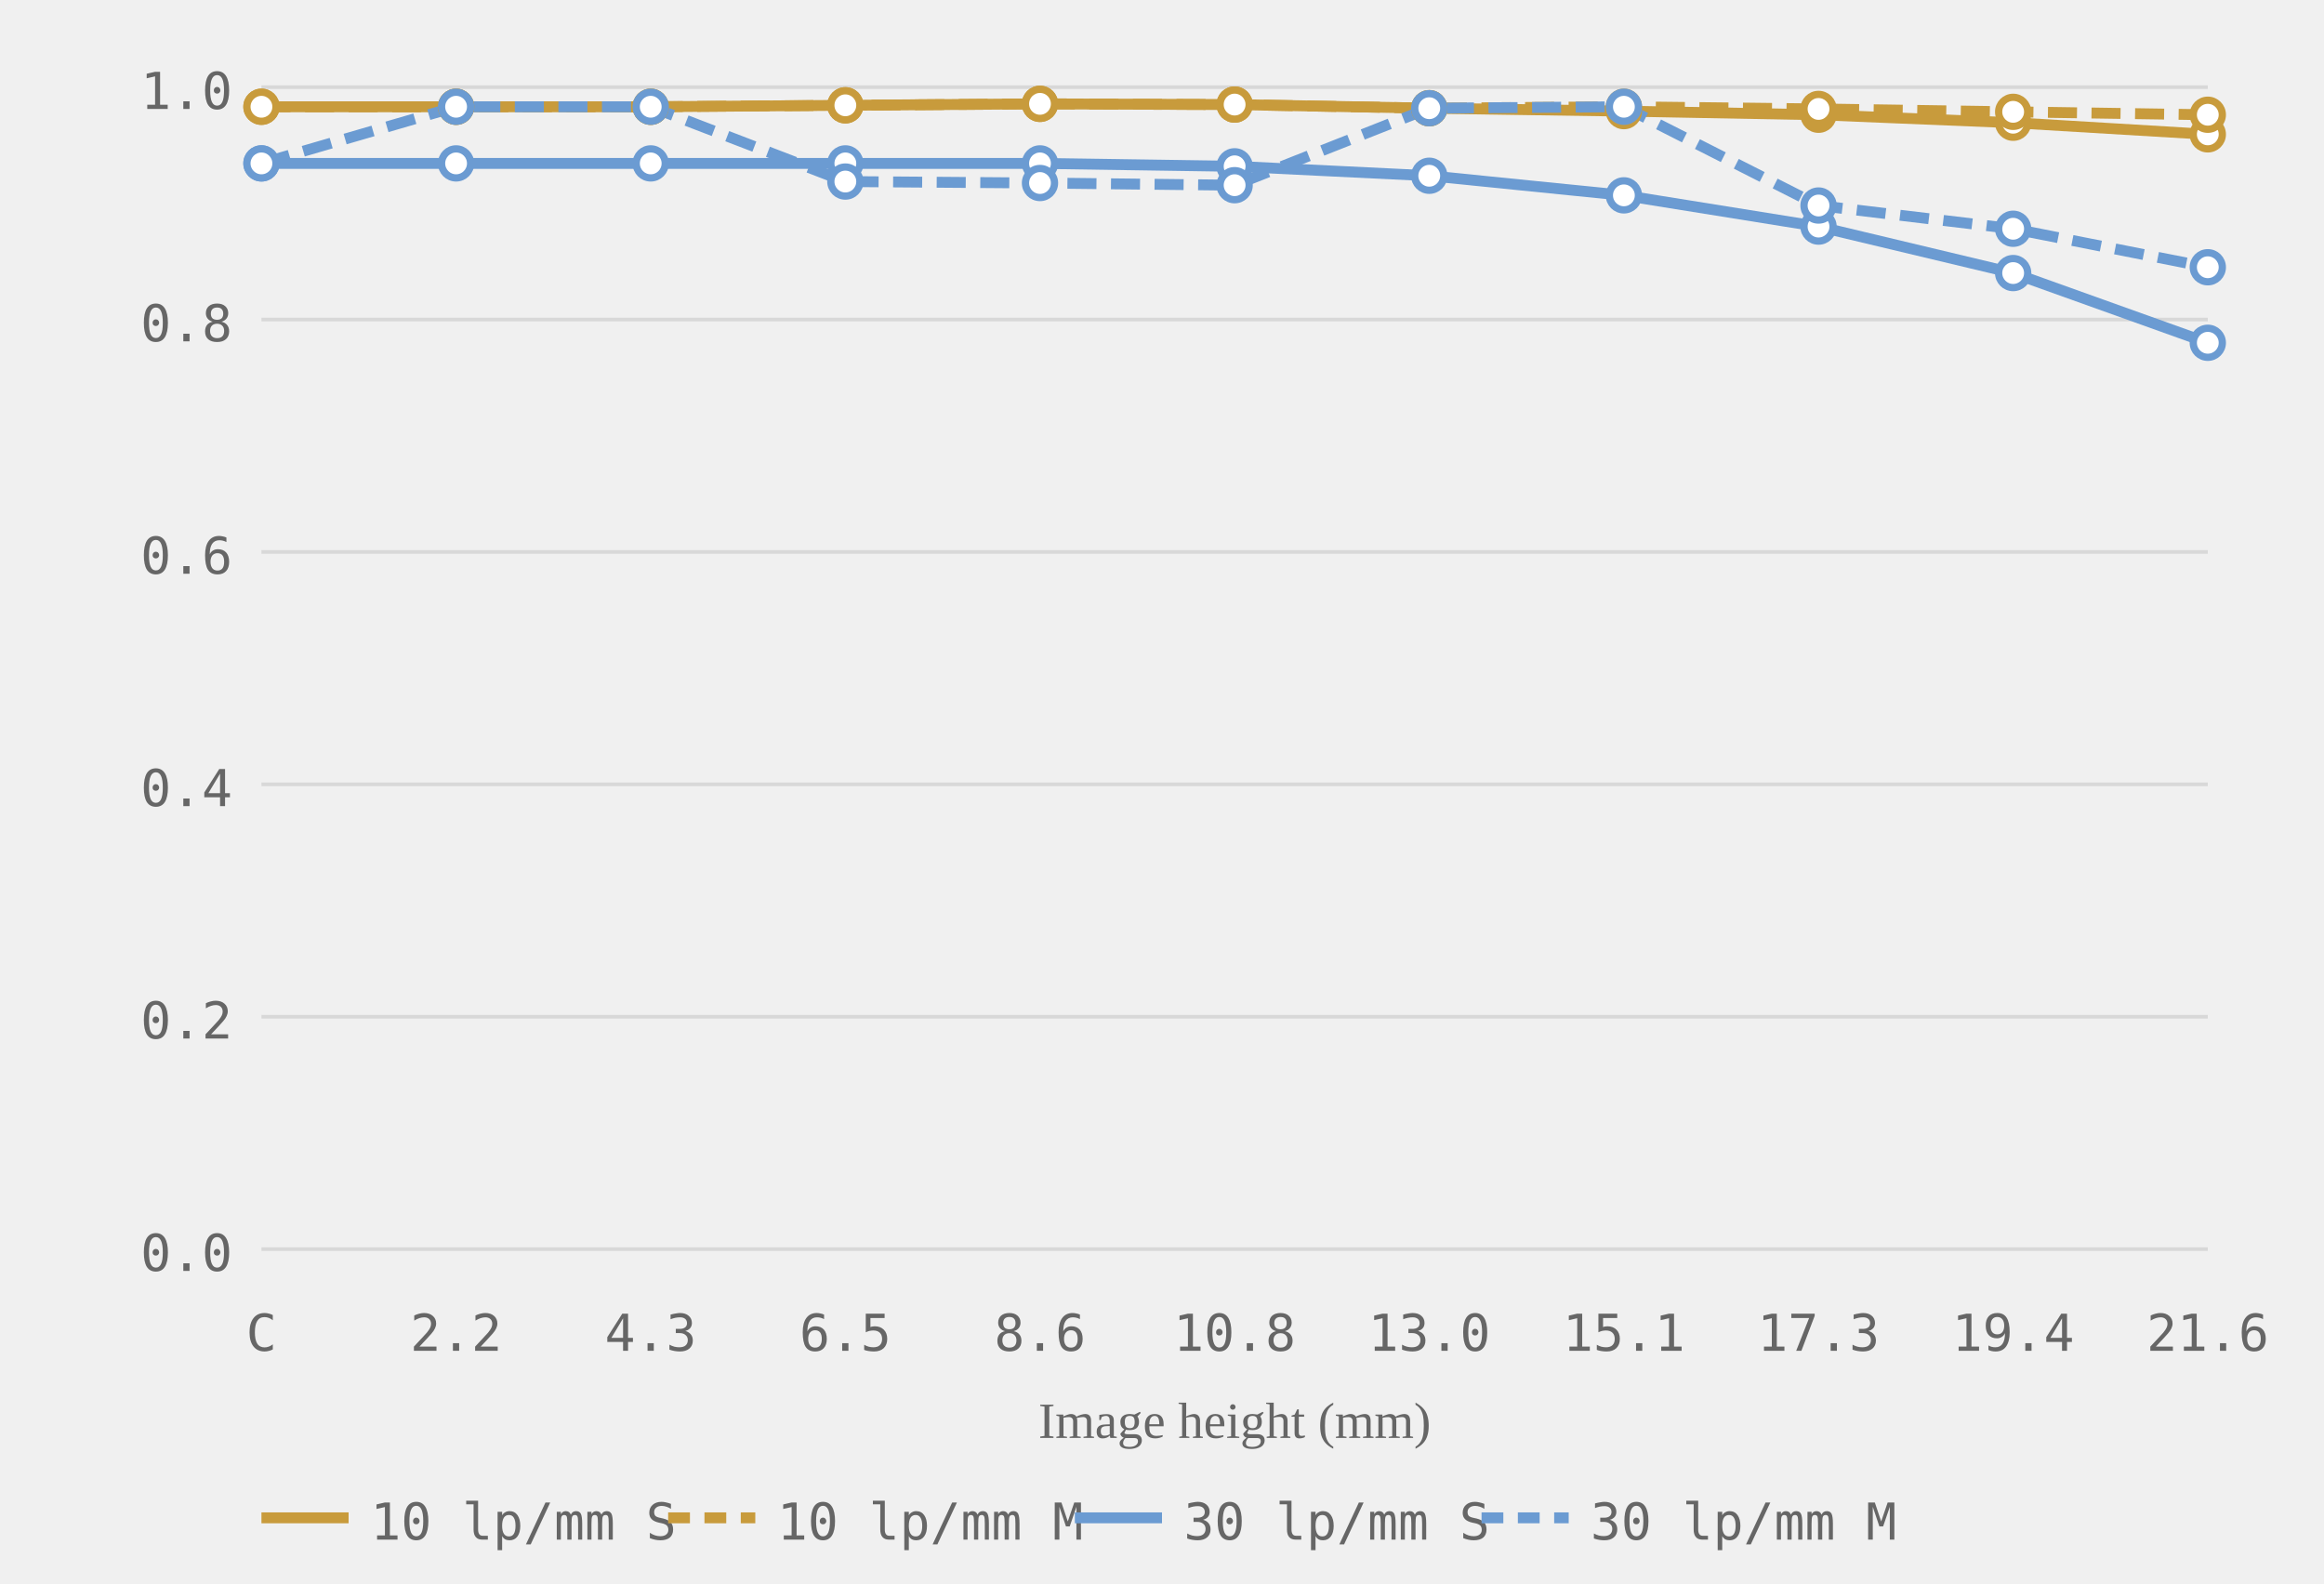
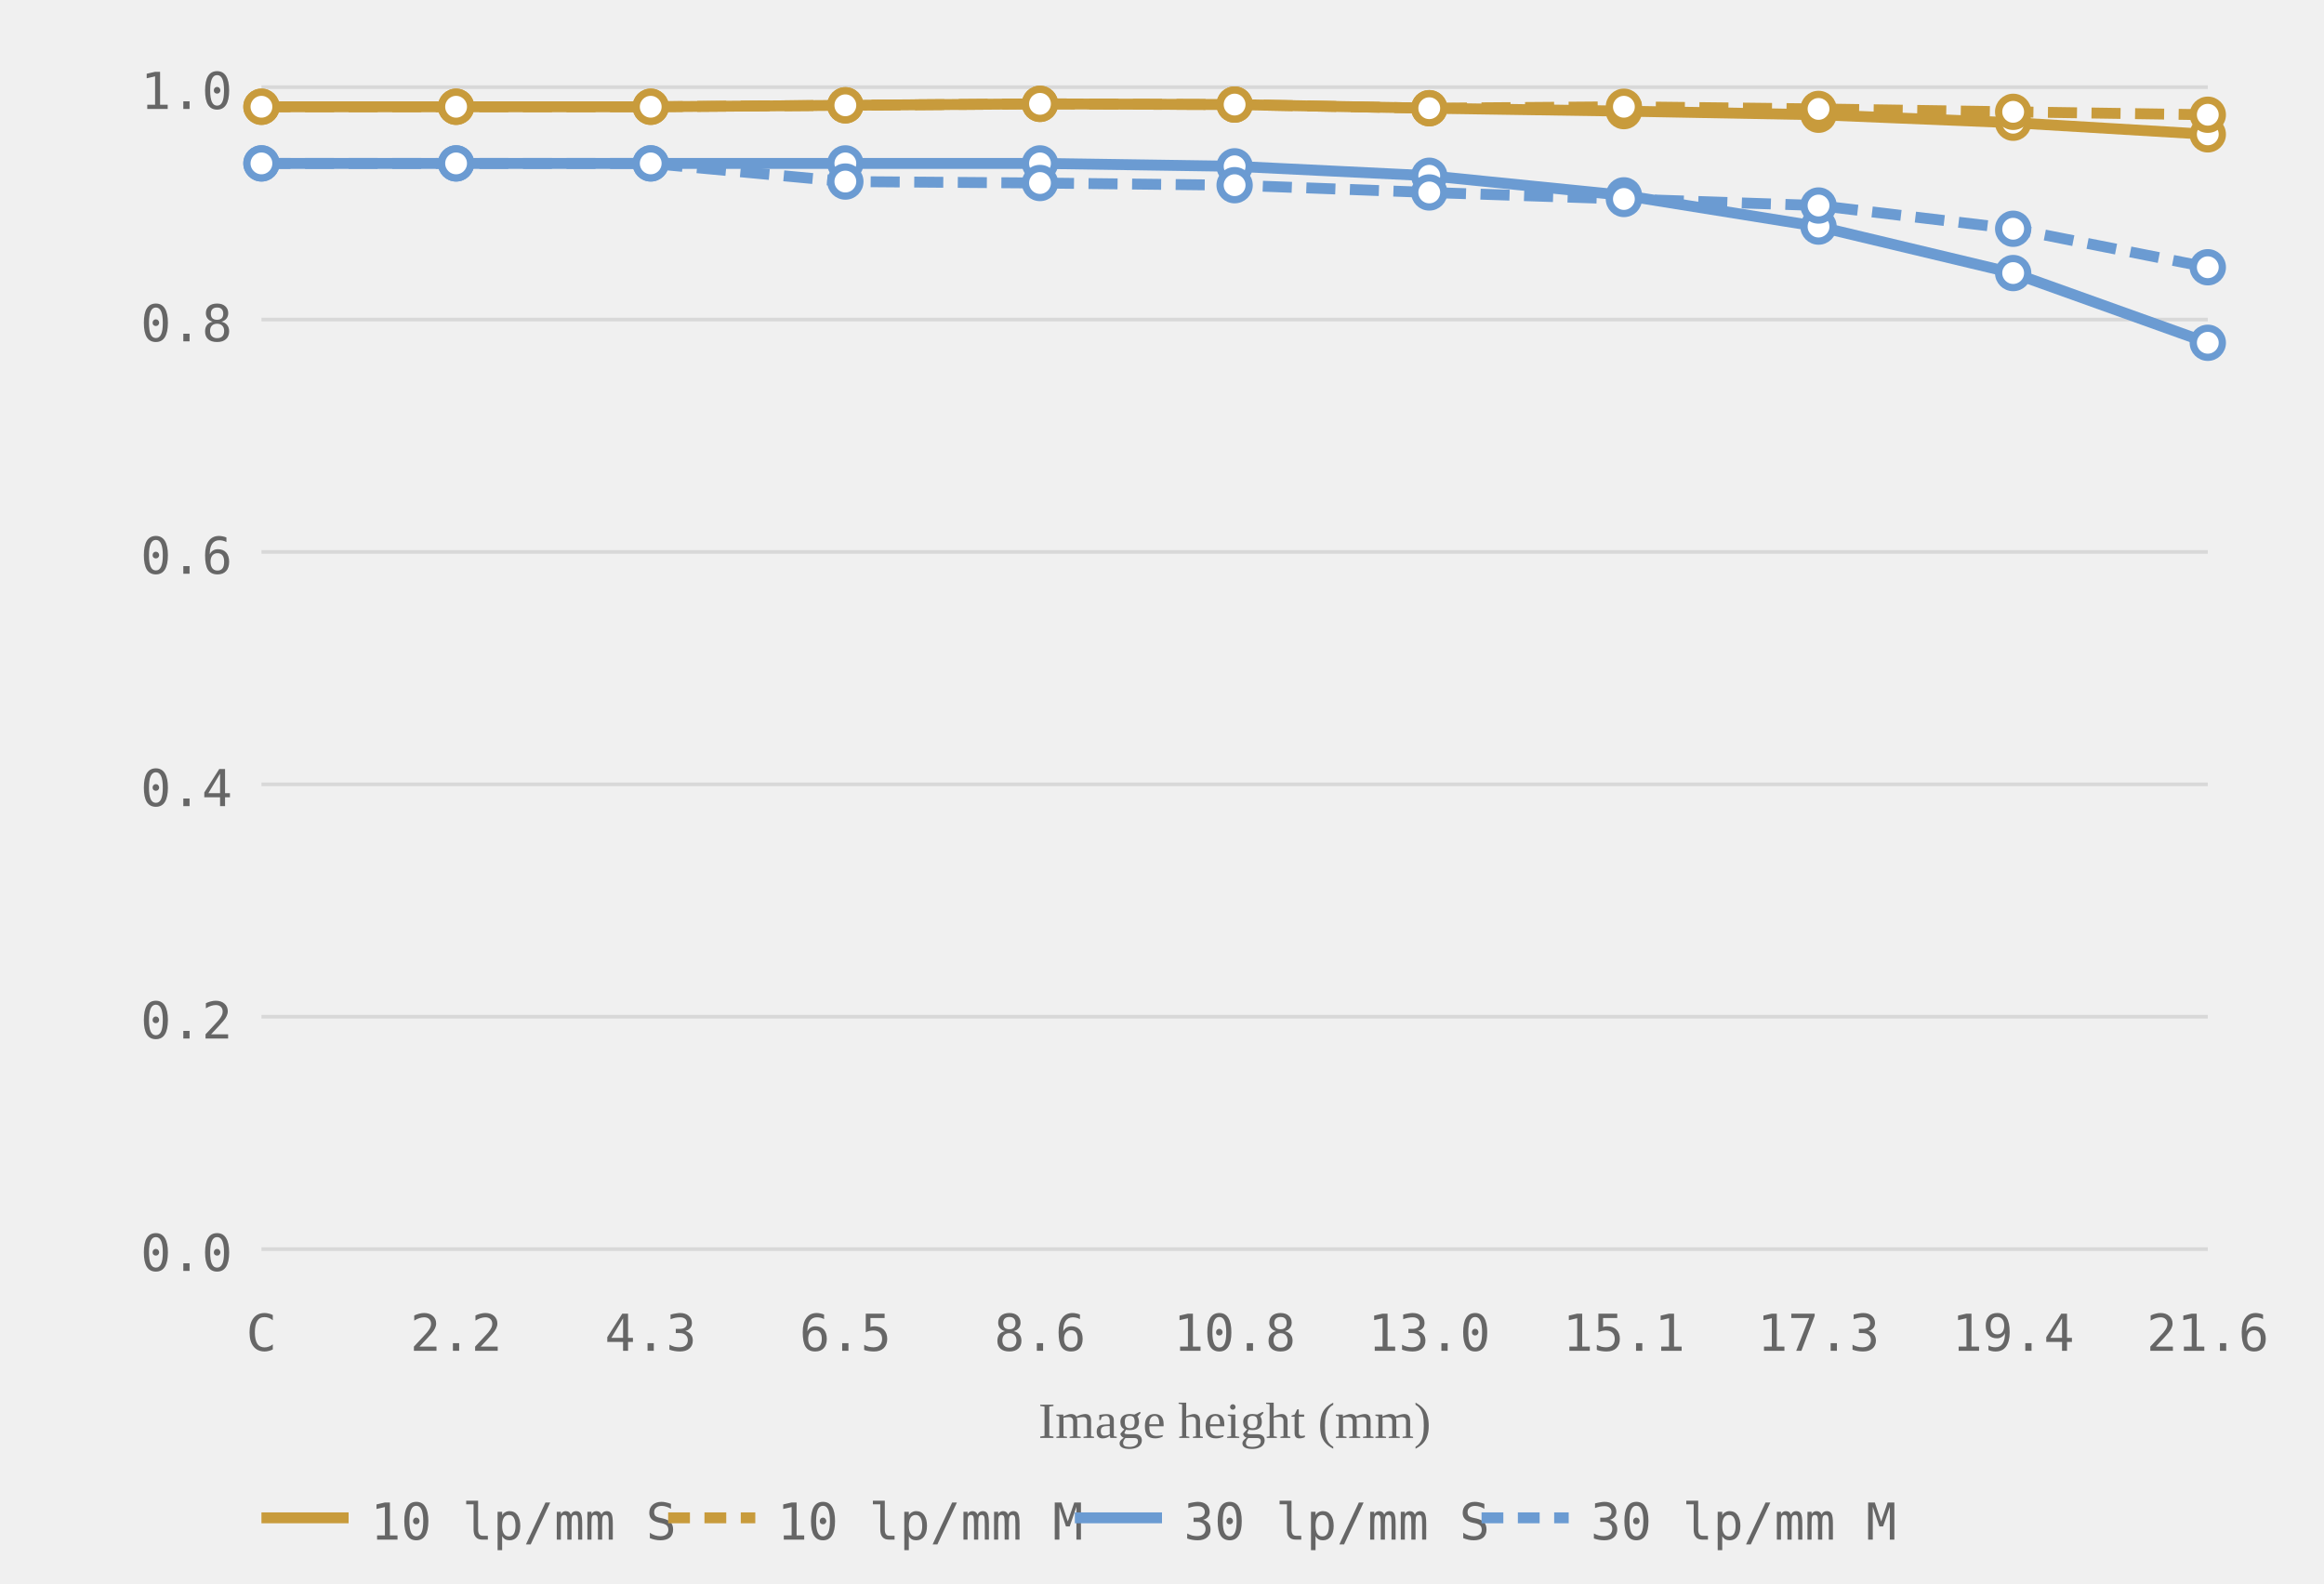
<svg xmlns="http://www.w3.org/2000/svg" viewBox="0 0 320 218" role="img" aria-label="MTF chart, generated from readings">
  <style>.grid-line { stroke: #d8d8d8; stroke-width: 0.5; }.axis-label { font-size: 7px; fill: #666666; font-family: ui-monospace, monospace; }.axis-y { text-anchor: end; }.axis-x { text-anchor: middle; }.axis-title { font-size: 7px; fill: #666666; text-anchor: middle; }.curve { fill: none; stroke-width: 1.5; }.curve-m { stroke-dasharray: 4 2; }.dot { fill: white; stroke-width: 1; }.legend-text { font-size: 7px; fill: #666666; font-family: ui-monospace, monospace; }</style>
  <line class="grid-line" x1="36" y1="172.0" x2="304" y2="172.0" />
  <line class="grid-line" x1="36" y1="140.0" x2="304" y2="140.0" />
  <line class="grid-line" x1="36" y1="108.0" x2="304" y2="108.0" />
  <line class="grid-line" x1="36" y1="76.0" x2="304" y2="76.0" />
  <line class="grid-line" x1="36" y1="44.0" x2="304" y2="44.0" />
  <line class="grid-line" x1="36" y1="12.0" x2="304" y2="12.0" />
  <text class="axis-label axis-y" x="32" y="175.0">0.0</text>
  <text class="axis-label axis-y" x="32" y="143.0">0.2</text>
  <text class="axis-label axis-y" x="32" y="111.0">0.4</text>
  <text class="axis-label axis-y" x="32" y="79.0">0.6</text>
  <text class="axis-label axis-y" x="32" y="47.0">0.8</text>
  <text class="axis-label axis-y" x="32" y="15.0">1.0</text>
  <text class="axis-label axis-x" x="36.0" y="186">C</text>
  <text class="axis-label axis-x" x="62.8" y="186">2.2</text>
  <text class="axis-label axis-x" x="89.6" y="186">4.3</text>
  <text class="axis-label axis-x" x="116.4" y="186">6.5</text>
  <text class="axis-label axis-x" x="143.2" y="186">8.6</text>
  <text class="axis-label axis-x" x="170.0" y="186">10.8</text>
  <text class="axis-label axis-x" x="196.8" y="186">13.0</text>
  <text class="axis-label axis-x" x="223.6" y="186">15.1</text>
  <text class="axis-label axis-x" x="250.4" y="186">17.3</text>
  <text class="axis-label axis-x" x="277.2" y="186">19.4</text>
  <text class="axis-label axis-x" x="304.0" y="186">21.6</text>
  <text class="axis-title" x="170.0" y="198">Image height (mm)</text>
  <polyline class="curve curve-10" style="stroke:#c89b3c" points="36.0,14.7 62.8,14.7 89.6,14.7 116.4,14.5 143.2,14.3 170.0,14.4 196.8,14.9 223.6,15.3 250.4,15.8 277.2,16.9 304.0,18.5" />
  <polyline class="curve curve-10 curve-m" style="stroke:#c89b3c" points="36.0,14.7 62.8,14.7 89.6,14.7 116.4,14.5 143.2,14.3 170.0,14.4 196.8,14.9 223.6,14.7 250.4,15.0 277.2,15.4 304.0,15.8" stroke-dasharray="4 2" />
  <polyline class="curve curve-30" style="stroke:#6b9bd2" points="36.0,22.5 62.8,22.5 89.6,22.5 116.4,22.5 143.2,22.5 170.0,22.9 196.8,24.2 223.6,26.9 250.4,31.2 277.2,37.6 304.0,47.2" />
-   <polyline class="curve curve-30 curve-m" style="stroke:#6b9bd2" points="36.0,22.5 62.8,14.7 89.6,14.7 116.4,25.0 143.2,25.2 170.0,25.5 196.8,14.9 223.6,14.7 250.4,28.3 277.2,31.5 304.0,36.8" stroke-dasharray="4 2" />
+   <polyline class="curve curve-30 curve-m" style="stroke:#6b9bd2" points="36.0,22.5 62.8,22.5 89.6,22.5 116.4,25.0 143.2,25.2 170.0,25.5 196.8,26.5 223.6,27.4 250.4,28.3 277.2,31.5 304.0,36.8" stroke-dasharray="4 2" />
  <circle class="dot dot-10" style="stroke:#c89b3c" cx="36.0" cy="14.7" r="2" />
  <circle class="dot dot-10" style="stroke:#c89b3c" cx="62.8" cy="14.7" r="2" />
  <circle class="dot dot-10" style="stroke:#c89b3c" cx="89.6" cy="14.7" r="2" />
  <circle class="dot dot-10" style="stroke:#c89b3c" cx="116.4" cy="14.5" r="2" />
  <circle class="dot dot-10" style="stroke:#c89b3c" cx="143.2" cy="14.3" r="2" />
  <circle class="dot dot-10" style="stroke:#c89b3c" cx="170.0" cy="14.4" r="2" />
  <circle class="dot dot-10" style="stroke:#c89b3c" cx="196.8" cy="14.9" r="2" />
  <circle class="dot dot-10" style="stroke:#c89b3c" cx="223.6" cy="15.3" r="2" />
  <circle class="dot dot-10" style="stroke:#c89b3c" cx="250.4" cy="15.8" r="2" />
  <circle class="dot dot-10" style="stroke:#c89b3c" cx="277.2" cy="16.9" r="2" />
  <circle class="dot dot-10" style="stroke:#c89b3c" cx="304.0" cy="18.5" r="2" />
  <circle class="dot dot-10" style="stroke:#c89b3c" cx="36.0" cy="14.7" r="2" />
  <circle class="dot dot-10" style="stroke:#c89b3c" cx="62.8" cy="14.7" r="2" />
  <circle class="dot dot-10" style="stroke:#c89b3c" cx="89.6" cy="14.7" r="2" />
  <circle class="dot dot-10" style="stroke:#c89b3c" cx="116.4" cy="14.5" r="2" />
  <circle class="dot dot-10" style="stroke:#c89b3c" cx="143.2" cy="14.3" r="2" />
  <circle class="dot dot-10" style="stroke:#c89b3c" cx="170.0" cy="14.4" r="2" />
  <circle class="dot dot-10" style="stroke:#c89b3c" cx="196.8" cy="14.9" r="2" />
  <circle class="dot dot-10" style="stroke:#c89b3c" cx="223.6" cy="14.7" r="2" />
  <circle class="dot dot-10" style="stroke:#c89b3c" cx="250.4" cy="15.0" r="2" />
  <circle class="dot dot-10" style="stroke:#c89b3c" cx="277.2" cy="15.4" r="2" />
  <circle class="dot dot-10" style="stroke:#c89b3c" cx="304.0" cy="15.8" r="2" />
  <circle class="dot dot-30" style="stroke:#6b9bd2" cx="36.0" cy="22.5" r="2" />
  <circle class="dot dot-30" style="stroke:#6b9bd2" cx="62.8" cy="22.5" r="2" />
  <circle class="dot dot-30" style="stroke:#6b9bd2" cx="89.6" cy="22.5" r="2" />
  <circle class="dot dot-30" style="stroke:#6b9bd2" cx="116.4" cy="22.5" r="2" />
  <circle class="dot dot-30" style="stroke:#6b9bd2" cx="143.2" cy="22.5" r="2" />
  <circle class="dot dot-30" style="stroke:#6b9bd2" cx="170.0" cy="22.9" r="2" />
  <circle class="dot dot-30" style="stroke:#6b9bd2" cx="196.8" cy="24.2" r="2" />
  <circle class="dot dot-30" style="stroke:#6b9bd2" cx="223.6" cy="26.9" r="2" />
  <circle class="dot dot-30" style="stroke:#6b9bd2" cx="250.4" cy="31.2" r="2" />
  <circle class="dot dot-30" style="stroke:#6b9bd2" cx="277.2" cy="37.6" r="2" />
  <circle class="dot dot-30" style="stroke:#6b9bd2" cx="304.0" cy="47.2" r="2" />
  <circle class="dot dot-30" style="stroke:#6b9bd2" cx="36.0" cy="22.5" r="2" />
-   <circle class="dot dot-30" style="stroke:#6b9bd2" cx="62.8" cy="14.7" r="2" />
-   <circle class="dot dot-30" style="stroke:#6b9bd2" cx="89.6" cy="14.7" r="2" />
+   <circle class="dot dot-30" style="stroke:#6b9bd2" cx="62.8" cy="22.5" r="2" />
+   <circle class="dot dot-30" style="stroke:#6b9bd2" cx="89.6" cy="22.5" r="2" />
  <circle class="dot dot-30" style="stroke:#6b9bd2" cx="116.4" cy="25.0" r="2" />
  <circle class="dot dot-30" style="stroke:#6b9bd2" cx="143.2" cy="25.2" r="2" />
  <circle class="dot dot-30" style="stroke:#6b9bd2" cx="170.0" cy="25.5" r="2" />
-   <circle class="dot dot-30" style="stroke:#6b9bd2" cx="196.8" cy="14.9" r="2" />
-   <circle class="dot dot-30" style="stroke:#6b9bd2" cx="223.6" cy="14.7" r="2" />
+   <circle class="dot dot-30" style="stroke:#6b9bd2" cx="196.8" cy="26.5" r="2" />
+   <circle class="dot dot-30" style="stroke:#6b9bd2" cx="223.6" cy="27.4" r="2" />
  <circle class="dot dot-30" style="stroke:#6b9bd2" cx="250.4" cy="28.3" r="2" />
  <circle class="dot dot-30" style="stroke:#6b9bd2" cx="277.2" cy="31.5" r="2" />
  <circle class="dot dot-30" style="stroke:#6b9bd2" cx="304.0" cy="36.8" r="2" />
  <line x1="36" y1="209" x2="48" y2="209" stroke="#c89b3c" stroke-width="1.5" />
  <text class="legend-text" x="51" y="212">10 lp/mm S</text>
  <line x1="92" y1="209" x2="104" y2="209" stroke="#c89b3c" stroke-width="1.5" stroke-dasharray="3 2" />
  <text class="legend-text" x="107" y="212">10 lp/mm M</text>
  <line x1="148" y1="209" x2="160" y2="209" stroke="#6b9bd2" stroke-width="1.5" />
  <text class="legend-text" x="163" y="212">30 lp/mm S</text>
  <line x1="204" y1="209" x2="216" y2="209" stroke="#6b9bd2" stroke-width="1.5" stroke-dasharray="3 2" />
  <text class="legend-text" x="219" y="212">30 lp/mm M</text>
</svg>
